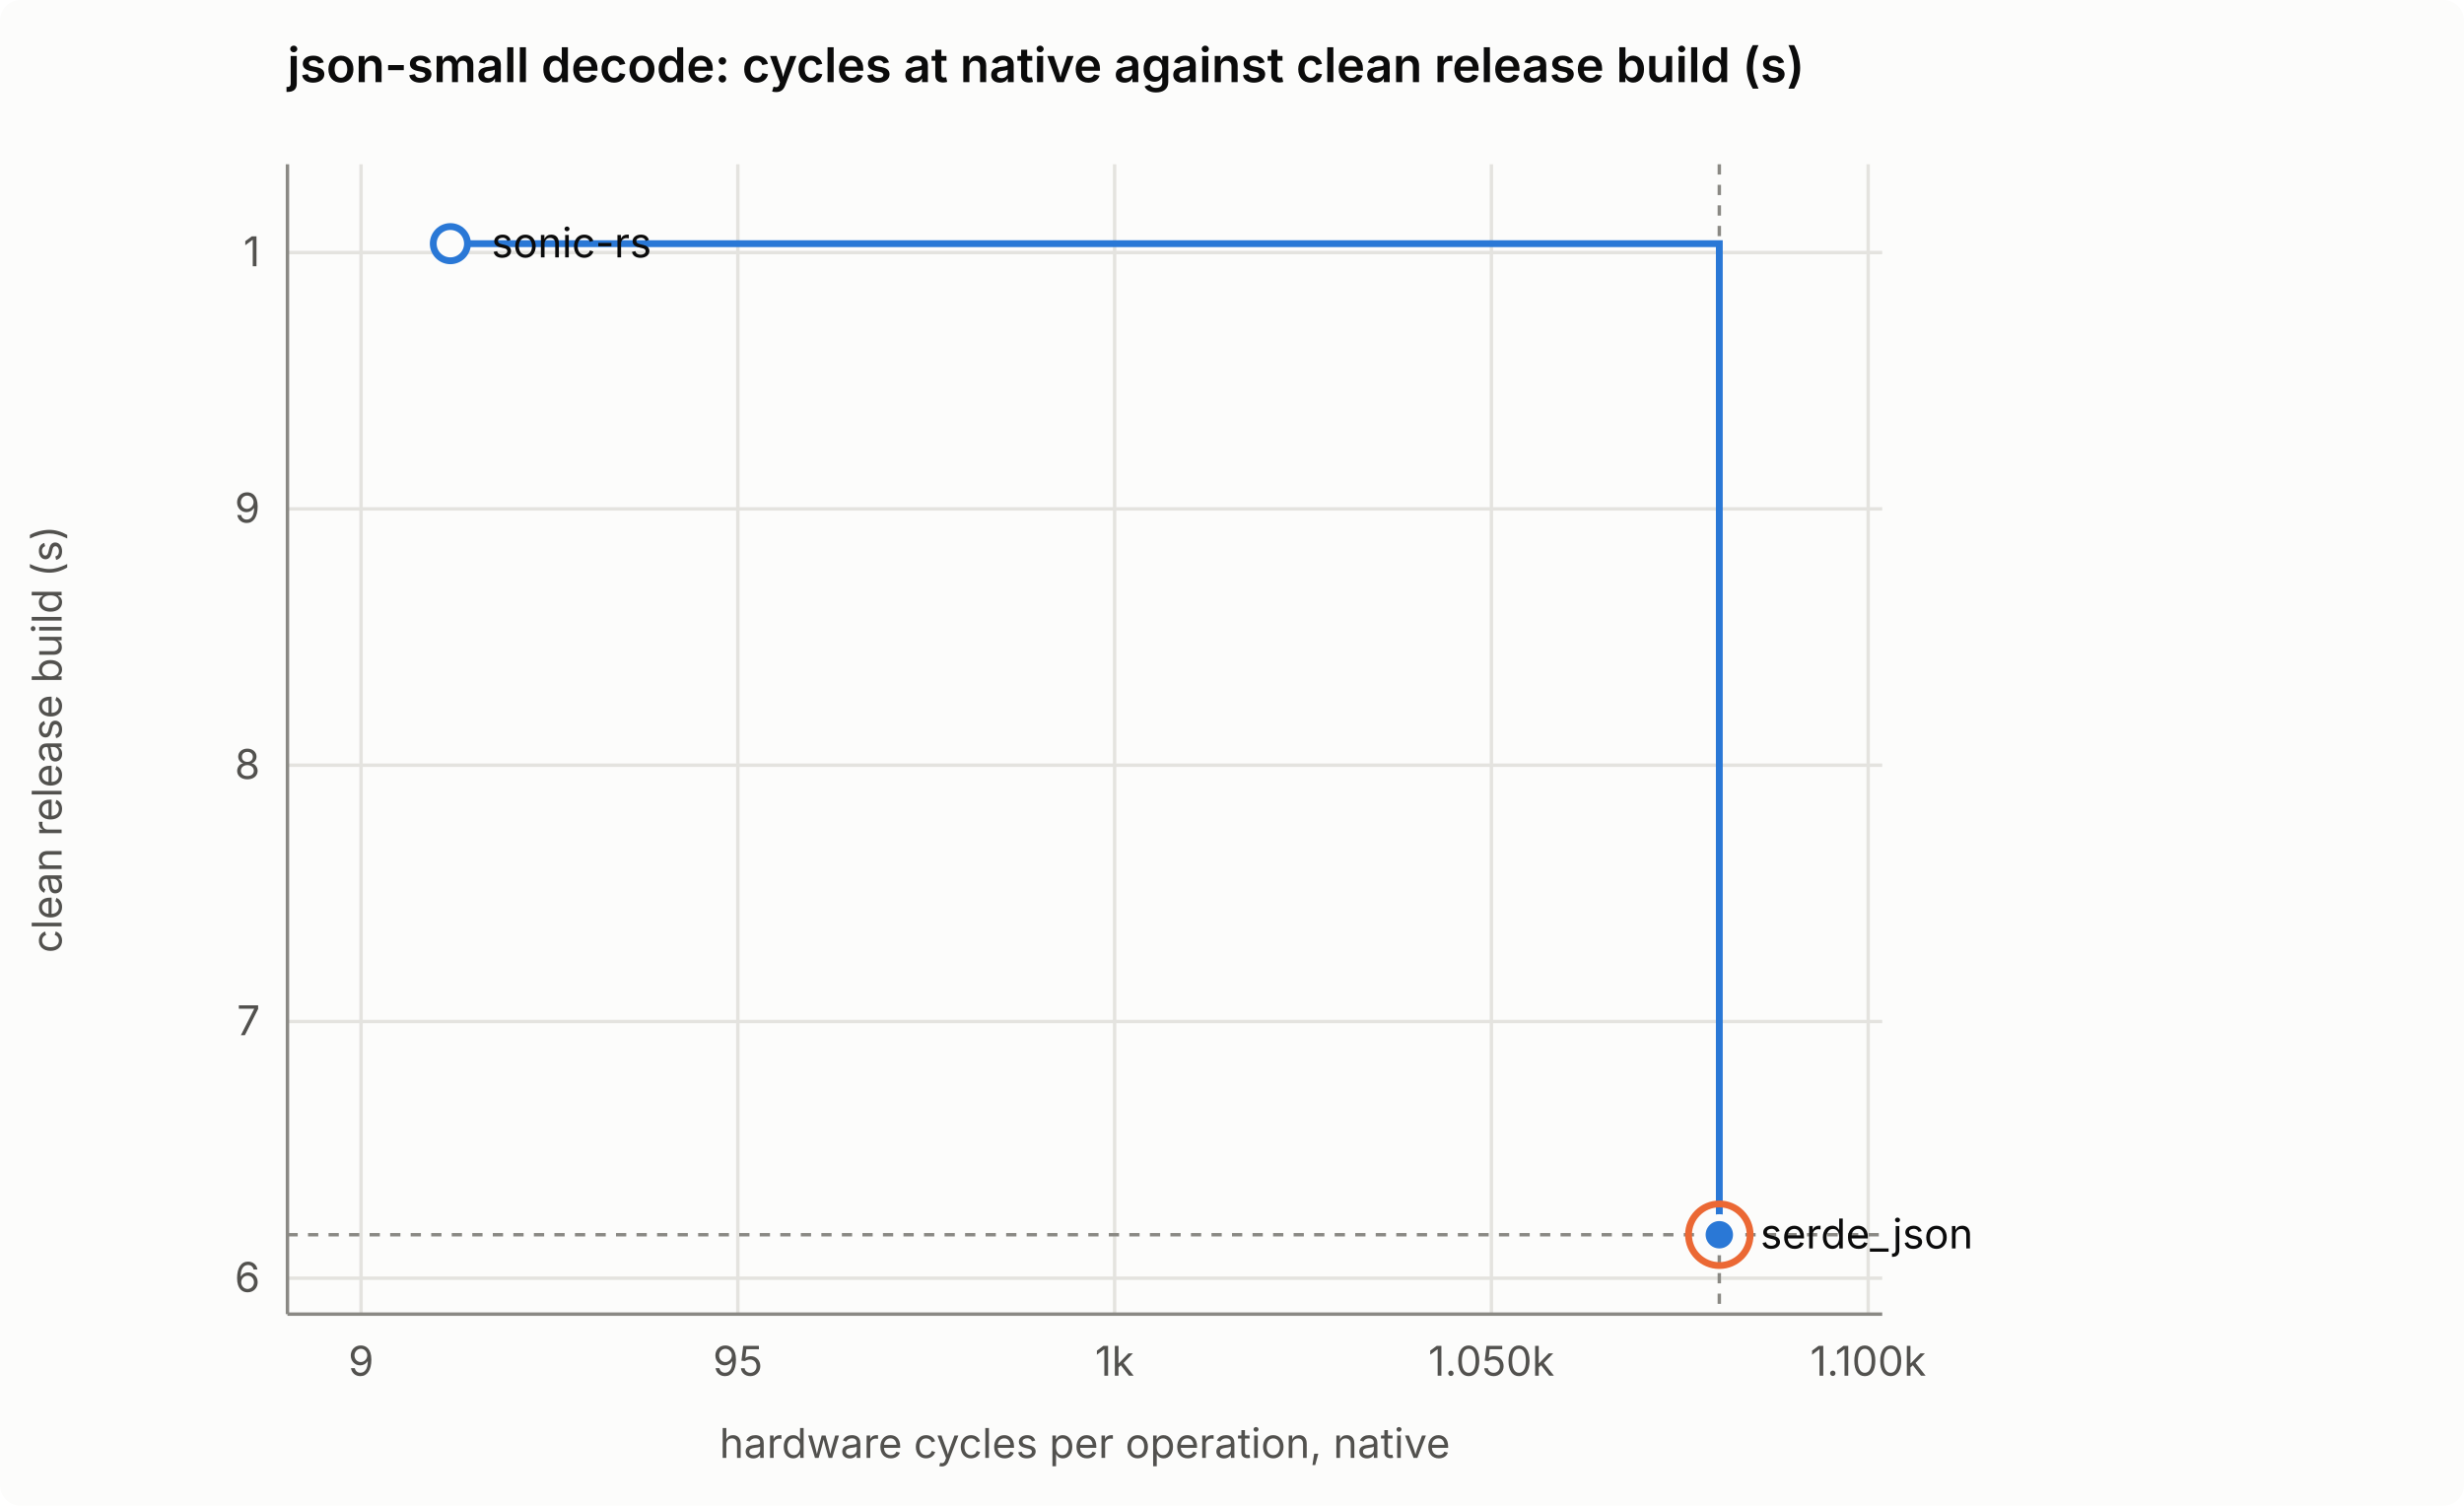
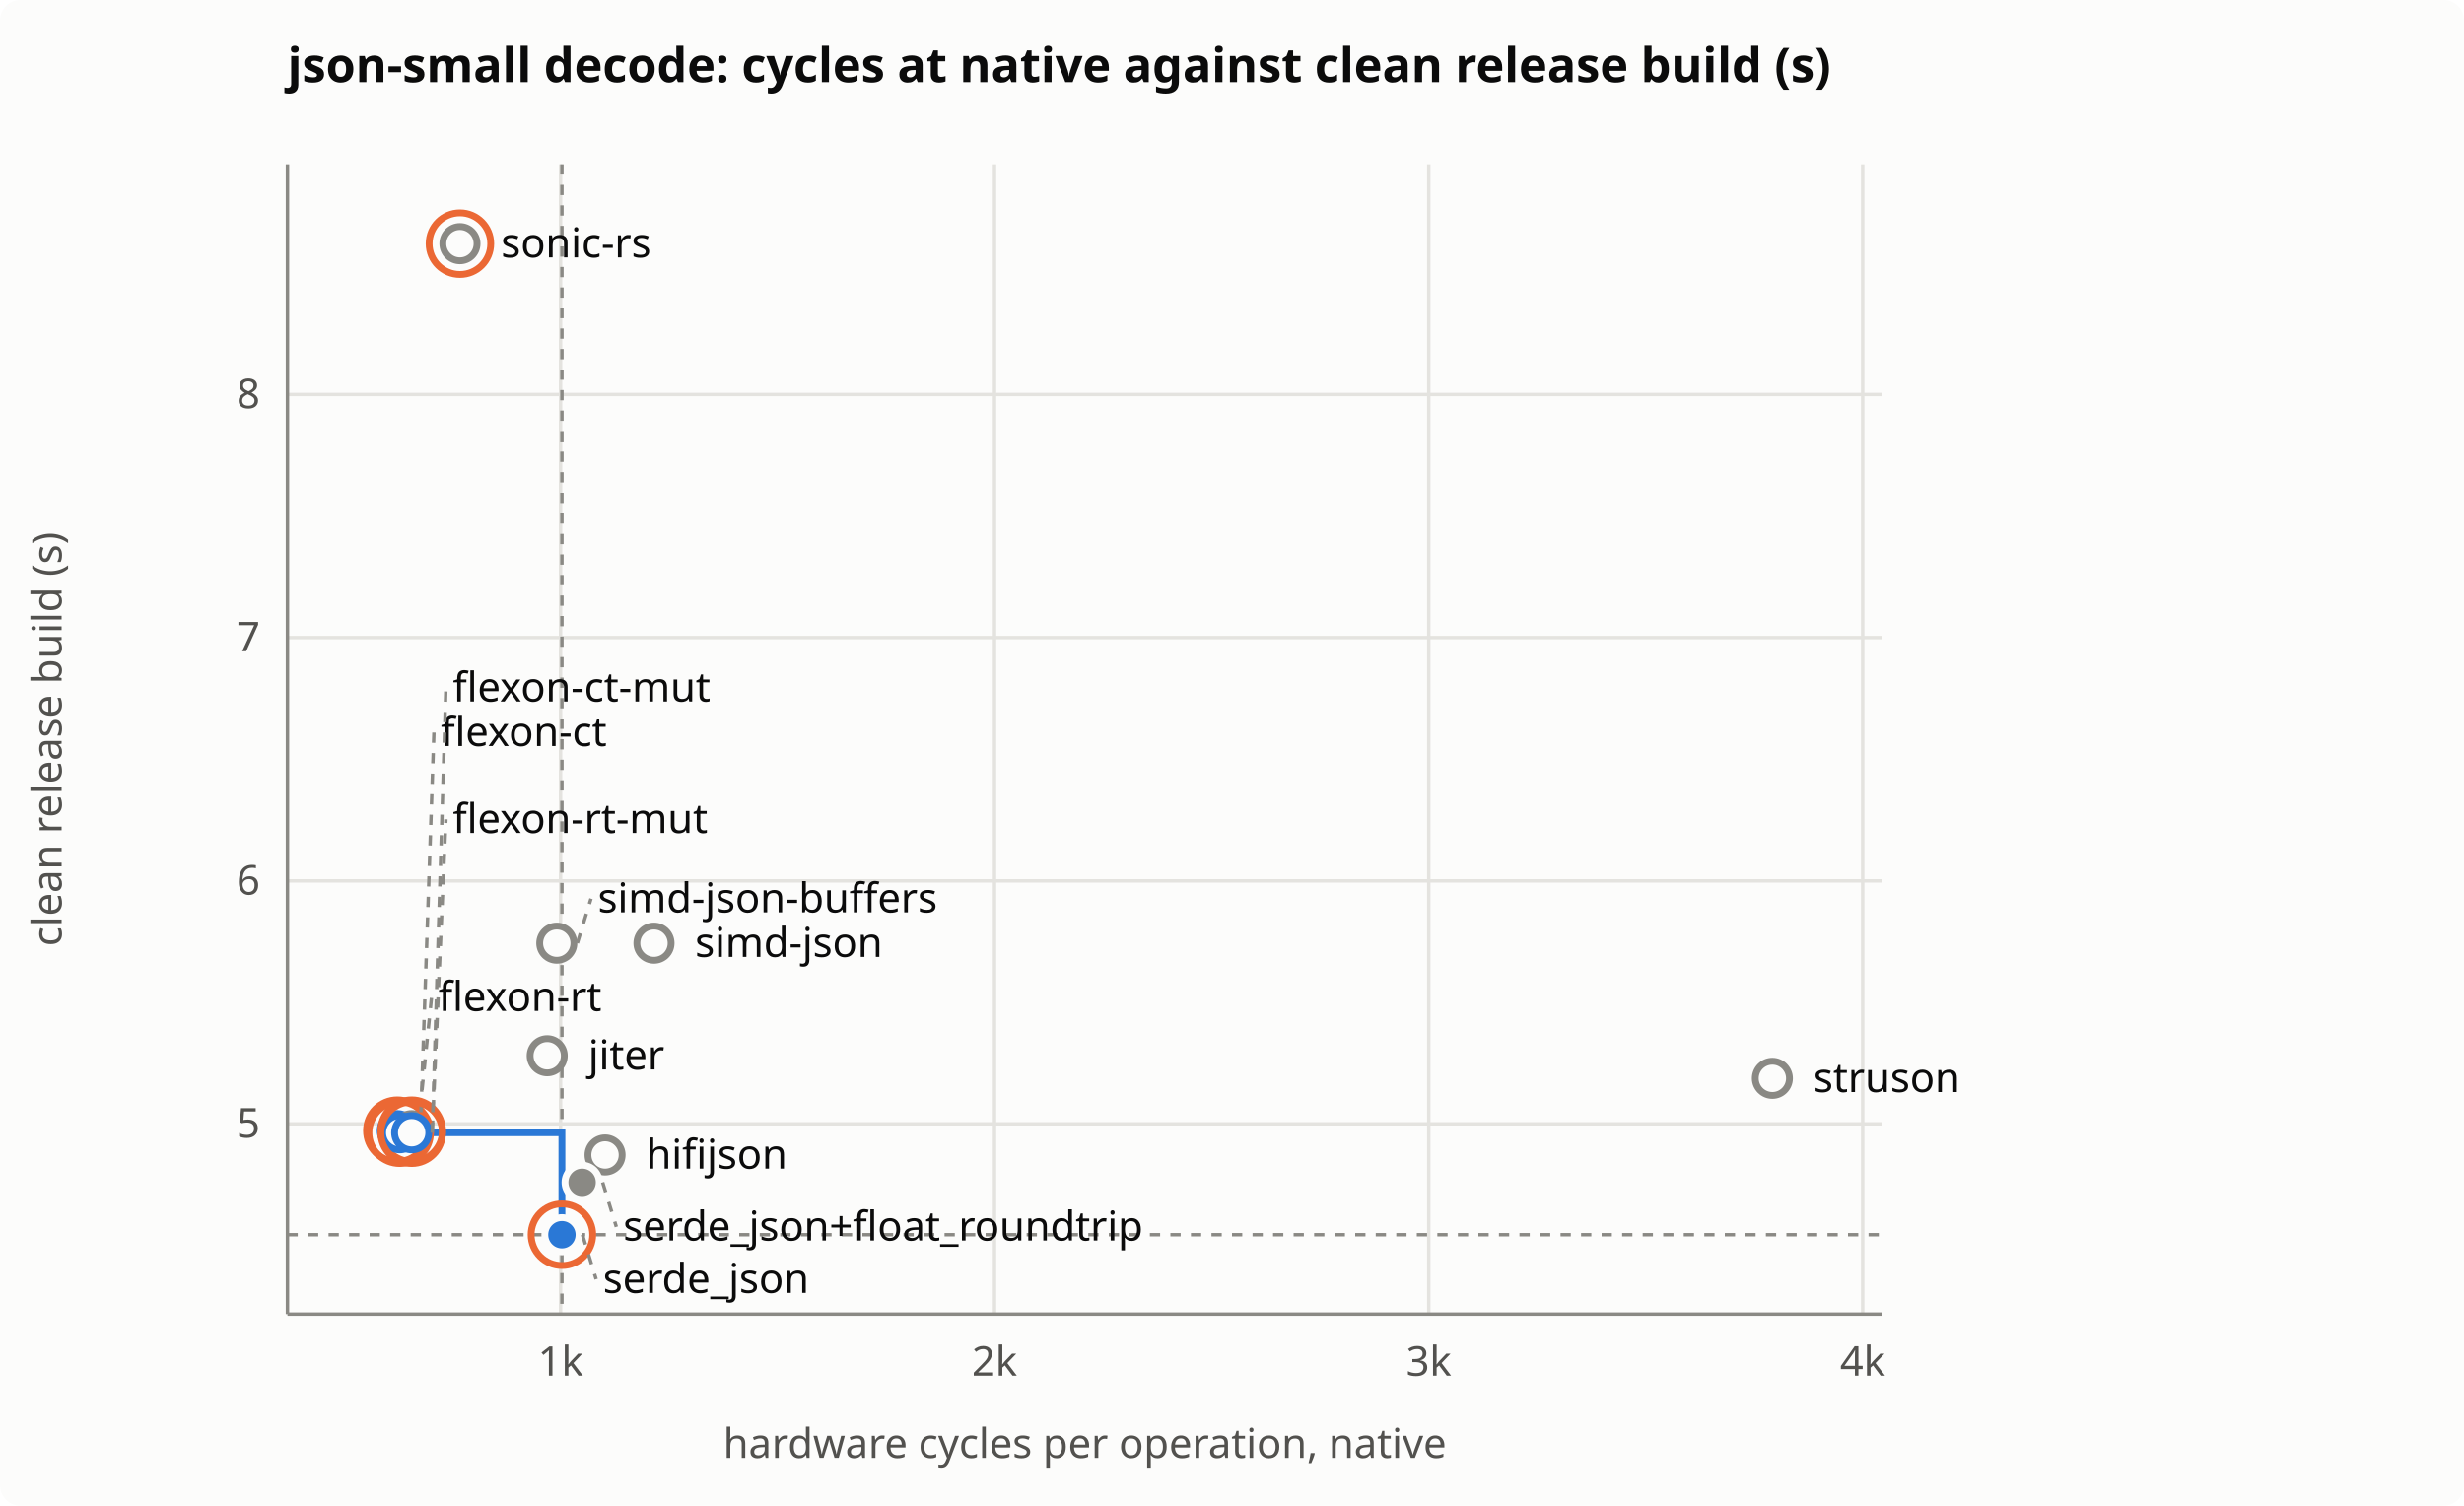
<svg xmlns="http://www.w3.org/2000/svg" viewBox="0 0 720 440" width="720" height="440" role="img" aria-label="json-small decode: cycles at native against clean release build (s)">
  <style>
.bg{fill:#fcfcfb}.ink{fill:#0b0b0b}.ink2{fill:#52514e}.grid{stroke:#e4e3df;stroke-width:1}
.axis{stroke:#8a8984;stroke-width:1}.ref{stroke:#8a8984;stroke-width:1;stroke-dasharray:3 3}
- .front{stroke:#2a78d6;stroke-width:2;fill:none}.weighed{stroke:#eb6834;stroke-width:2;fill:none;stroke-dasharray:6 4}
+ .front{stroke:#2a78d6;stroke-width:2;fill:none}
.on{fill:#2a78d6;stroke:#fcfcfb;stroke-width:2}.off{fill:#8a8984;stroke:#fcfcfb;stroke-width:2}
.on.hollow{fill:#fcfcfb;stroke:#2a78d6}.off.hollow{fill:#fcfcfb;stroke:#8a8984}
.ring{fill:none;stroke:#eb6834;stroke-width:2}
- text{font-family:system-ui,-apple-system,'Segoe UI',sans-serif;font-size:12px}
+ text{font-family:system-ui,'Segoe UI',sans-serif;font-size:12px}
.title{font-size:14px;font-weight:600}
@media (prefers-color-scheme:dark){
.bg{fill:#1a1a19}.ink{fill:#f0efec}.ink2{fill:#c3c2b7}.grid{stroke:#2e2e2c}.axis,.ref{stroke:#7a7974}
- .front{stroke:#3987e5}.weighed{stroke:#d95926}.on{fill:#3987e5;stroke:#1a1a19}.off{fill:#7a7974;stroke:#1a1a19}
+ .front{stroke:#3987e5}.on{fill:#3987e5;stroke:#1a1a19}.off{fill:#7a7974;stroke:#1a1a19}
.on.hollow{fill:#1a1a19;stroke:#3987e5}.off.hollow{fill:#1a1a19;stroke:#7a7974}.ring{stroke:#d95926}}
</style>
  <rect class="bg" width="720" height="440" rx="6" />
  <text class="ink title" x="84" y="24">json-small decode: cycles at native against clean release build (s)</text>
-   <line class="grid" x1="105.5" y1="48" x2="105.5" y2="384.0" />
-   <text class="ink2" x="105.5" y="402.0" text-anchor="middle">9</text>
-   <line class="grid" x1="215.6" y1="48" x2="215.6" y2="384.0" />
-   <text class="ink2" x="215.6" y="402.0" text-anchor="middle">95</text>
-   <line class="grid" x1="325.7" y1="48" x2="325.7" y2="384.0" />
-   <text class="ink2" x="325.7" y="402.0" text-anchor="middle">1k</text>
-   <line class="grid" x1="435.8" y1="48" x2="435.8" y2="384.0" />
-   <text class="ink2" x="435.8" y="402.0" text-anchor="middle">1.050k</text>
-   <line class="grid" x1="545.9" y1="48" x2="545.9" y2="384.0" />
-   <text class="ink2" x="545.9" y="402.0" text-anchor="middle">1.100k</text>
-   <line class="grid" x1="84" y1="373.5" x2="550.0" y2="373.5" />
-   <text class="ink2" x="76.0" y="377.5" text-anchor="end">6</text>
-   <line class="grid" x1="84" y1="298.5" x2="550.0" y2="298.5" />
-   <text class="ink2" x="76.0" y="302.5" text-anchor="end">7</text>
-   <line class="grid" x1="84" y1="223.6" x2="550.0" y2="223.6" />
-   <text class="ink2" x="76.0" y="227.6" text-anchor="end">8</text>
-   <line class="grid" x1="84" y1="148.7" x2="550.0" y2="148.7" />
-   <text class="ink2" x="76.0" y="152.7" text-anchor="end">9</text>
-   <line class="grid" x1="84" y1="73.8" x2="550.0" y2="73.8" />
-   <text class="ink2" x="76.0" y="77.8" text-anchor="end">1</text>
+   <line class="grid" x1="163.8" y1="48" x2="163.8" y2="384.0" />
+   <text class="ink2" x="163.8" y="402.0" text-anchor="middle">1k</text>
+   <line class="grid" x1="290.6" y1="48" x2="290.6" y2="384.0" />
+   <text class="ink2" x="290.6" y="402.0" text-anchor="middle">2k</text>
+   <line class="grid" x1="417.5" y1="48" x2="417.5" y2="384.0" />
+   <text class="ink2" x="417.5" y="402.0" text-anchor="middle">3k</text>
+   <line class="grid" x1="544.3" y1="48" x2="544.3" y2="384.0" />
+   <text class="ink2" x="544.3" y="402.0" text-anchor="middle">4k</text>
+   <line class="grid" x1="84" y1="328.4" x2="550.0" y2="328.4" />
+   <text class="ink2" x="76.0" y="332.4" text-anchor="end">5</text>
+   <line class="grid" x1="84" y1="257.4" x2="550.0" y2="257.4" />
+   <text class="ink2" x="76.0" y="261.4" text-anchor="end">6</text>
+   <line class="grid" x1="84" y1="186.3" x2="550.0" y2="186.3" />
+   <text class="ink2" x="76.0" y="190.3" text-anchor="end">7</text>
+   <line class="grid" x1="84" y1="115.3" x2="550.0" y2="115.3" />
+   <text class="ink2" x="76.0" y="119.3" text-anchor="end">8</text>
  <line class="axis" x1="84" y1="384.0" x2="550.0" y2="384.0" />
  <line class="axis" x1="84" y1="48" x2="84" y2="384.0" />
  <text class="ink2" x="317.0" y="426.0" text-anchor="middle">hardware cycles per operation, native</text>
  <text class="ink2" transform="translate(18 216.0) rotate(-90)" text-anchor="middle">clean release build (s)</text>
-   <line class="ref" x1="502.4" y1="48" x2="502.4" y2="384.0" />
+   <line class="ref" x1="164.2" y1="48" x2="164.2" y2="384.0" />
  <line class="ref" x1="84" y1="360.8" x2="550.0" y2="360.8" />
-   <path class="front" d="M131.6,71.2 H502.4 V360.8" />
-   <circle class="on hollow" cx="131.6" cy="71.2" r="5" />
-   <text class="ink" x="143.6" y="75.2">sonic-rs</text>
-   <circle class="on" cx="502.4" cy="360.8" r="5" />
-   <circle class="ring" cx="502.4" cy="360.8" r="9" />
-   <text class="ink" x="514.4" y="364.8">serde_json</text>
+   <path class="front" d="M116.1,330.4 H116.8 V331.0 H120.3 V331.0 H164.2 V360.8" />
+   <circle class="off hollow" cx="134.4" cy="71.2" r="5" />
+   <circle class="ring" cx="134.4" cy="71.2" r="9" />
+   <text class="ink" x="146.4" y="75.2">sonic-rs</text>
+   <circle class="off hollow" cx="191.1" cy="275.6" r="5" />
+   <text class="ink" x="203.1" y="279.6">simd-json</text>
+   <circle class="off hollow" cx="162.7" cy="275.6" r="5" />
+   <line class="ref" x1="168.7" y1="275.6" x2="172.7" y2="262.6" />
+   <text class="ink" x="174.7" y="266.6">simd-json-buffers</text>
+   <circle class="off hollow" cx="159.9" cy="308.5" r="5" />
+   <text class="ink" x="171.9" y="312.5">jiter</text>
+   <circle class="off hollow" cx="517.9" cy="315.1" r="5" />
+   <text class="ink" x="529.9" y="319.1">struson</text>
+   <circle class="on hollow" cx="116.1" cy="330.4" r="5" />
+   <circle class="ring" cx="116.1" cy="330.4" r="9" />
+   <line class="ref" x1="122.1" y1="330.4" x2="126.1" y2="291.4" />
+   <text class="ink" x="128.1" y="295.4">flexon-rt</text>
+   <circle class="off hollow" cx="120.3" cy="330.4" r="5" />
+   <circle class="ring" cx="120.3" cy="330.4" r="9" />
+   <line class="ref" x1="126.3" y1="330.4" x2="130.3" y2="239.4" />
+   <text class="ink" x="132.3" y="243.4">flexon-rt-mut</text>
+   <circle class="on hollow" cx="116.8" cy="331.0" r="5" />
+   <circle class="ring" cx="116.8" cy="331.0" r="9" />
+   <line class="ref" x1="122.8" y1="331.0" x2="126.8" y2="214.0" />
+   <text class="ink" x="128.8" y="218.0">flexon-ct</text>
+   <circle class="on hollow" cx="120.3" cy="331.0" r="5" />
+   <circle class="ring" cx="120.3" cy="331.0" r="9" />
+   <line class="ref" x1="126.3" y1="331.0" x2="130.3" y2="201.0" />
+   <text class="ink" x="132.3" y="205.0">flexon-ct-mut</text>
+   <circle class="off hollow" cx="176.8" cy="337.5" r="5" />
+   <text class="ink" x="188.8" y="341.5">hifijson</text>
+   <circle class="off" cx="170.1" cy="345.5" r="5" />
+   <line class="ref" x1="176.1" y1="345.5" x2="180.1" y2="358.5" />
+   <text class="ink" x="182.1" y="362.5">serde_json+float_roundtrip</text>
+   <circle class="on" cx="164.2" cy="360.8" r="5" />
+   <circle class="ring" cx="164.2" cy="360.8" r="9" />
+   <line class="ref" x1="170.2" y1="360.8" x2="174.2" y2="373.8" />
+   <text class="ink" x="176.2" y="377.8">serde_json</text>
</svg>
